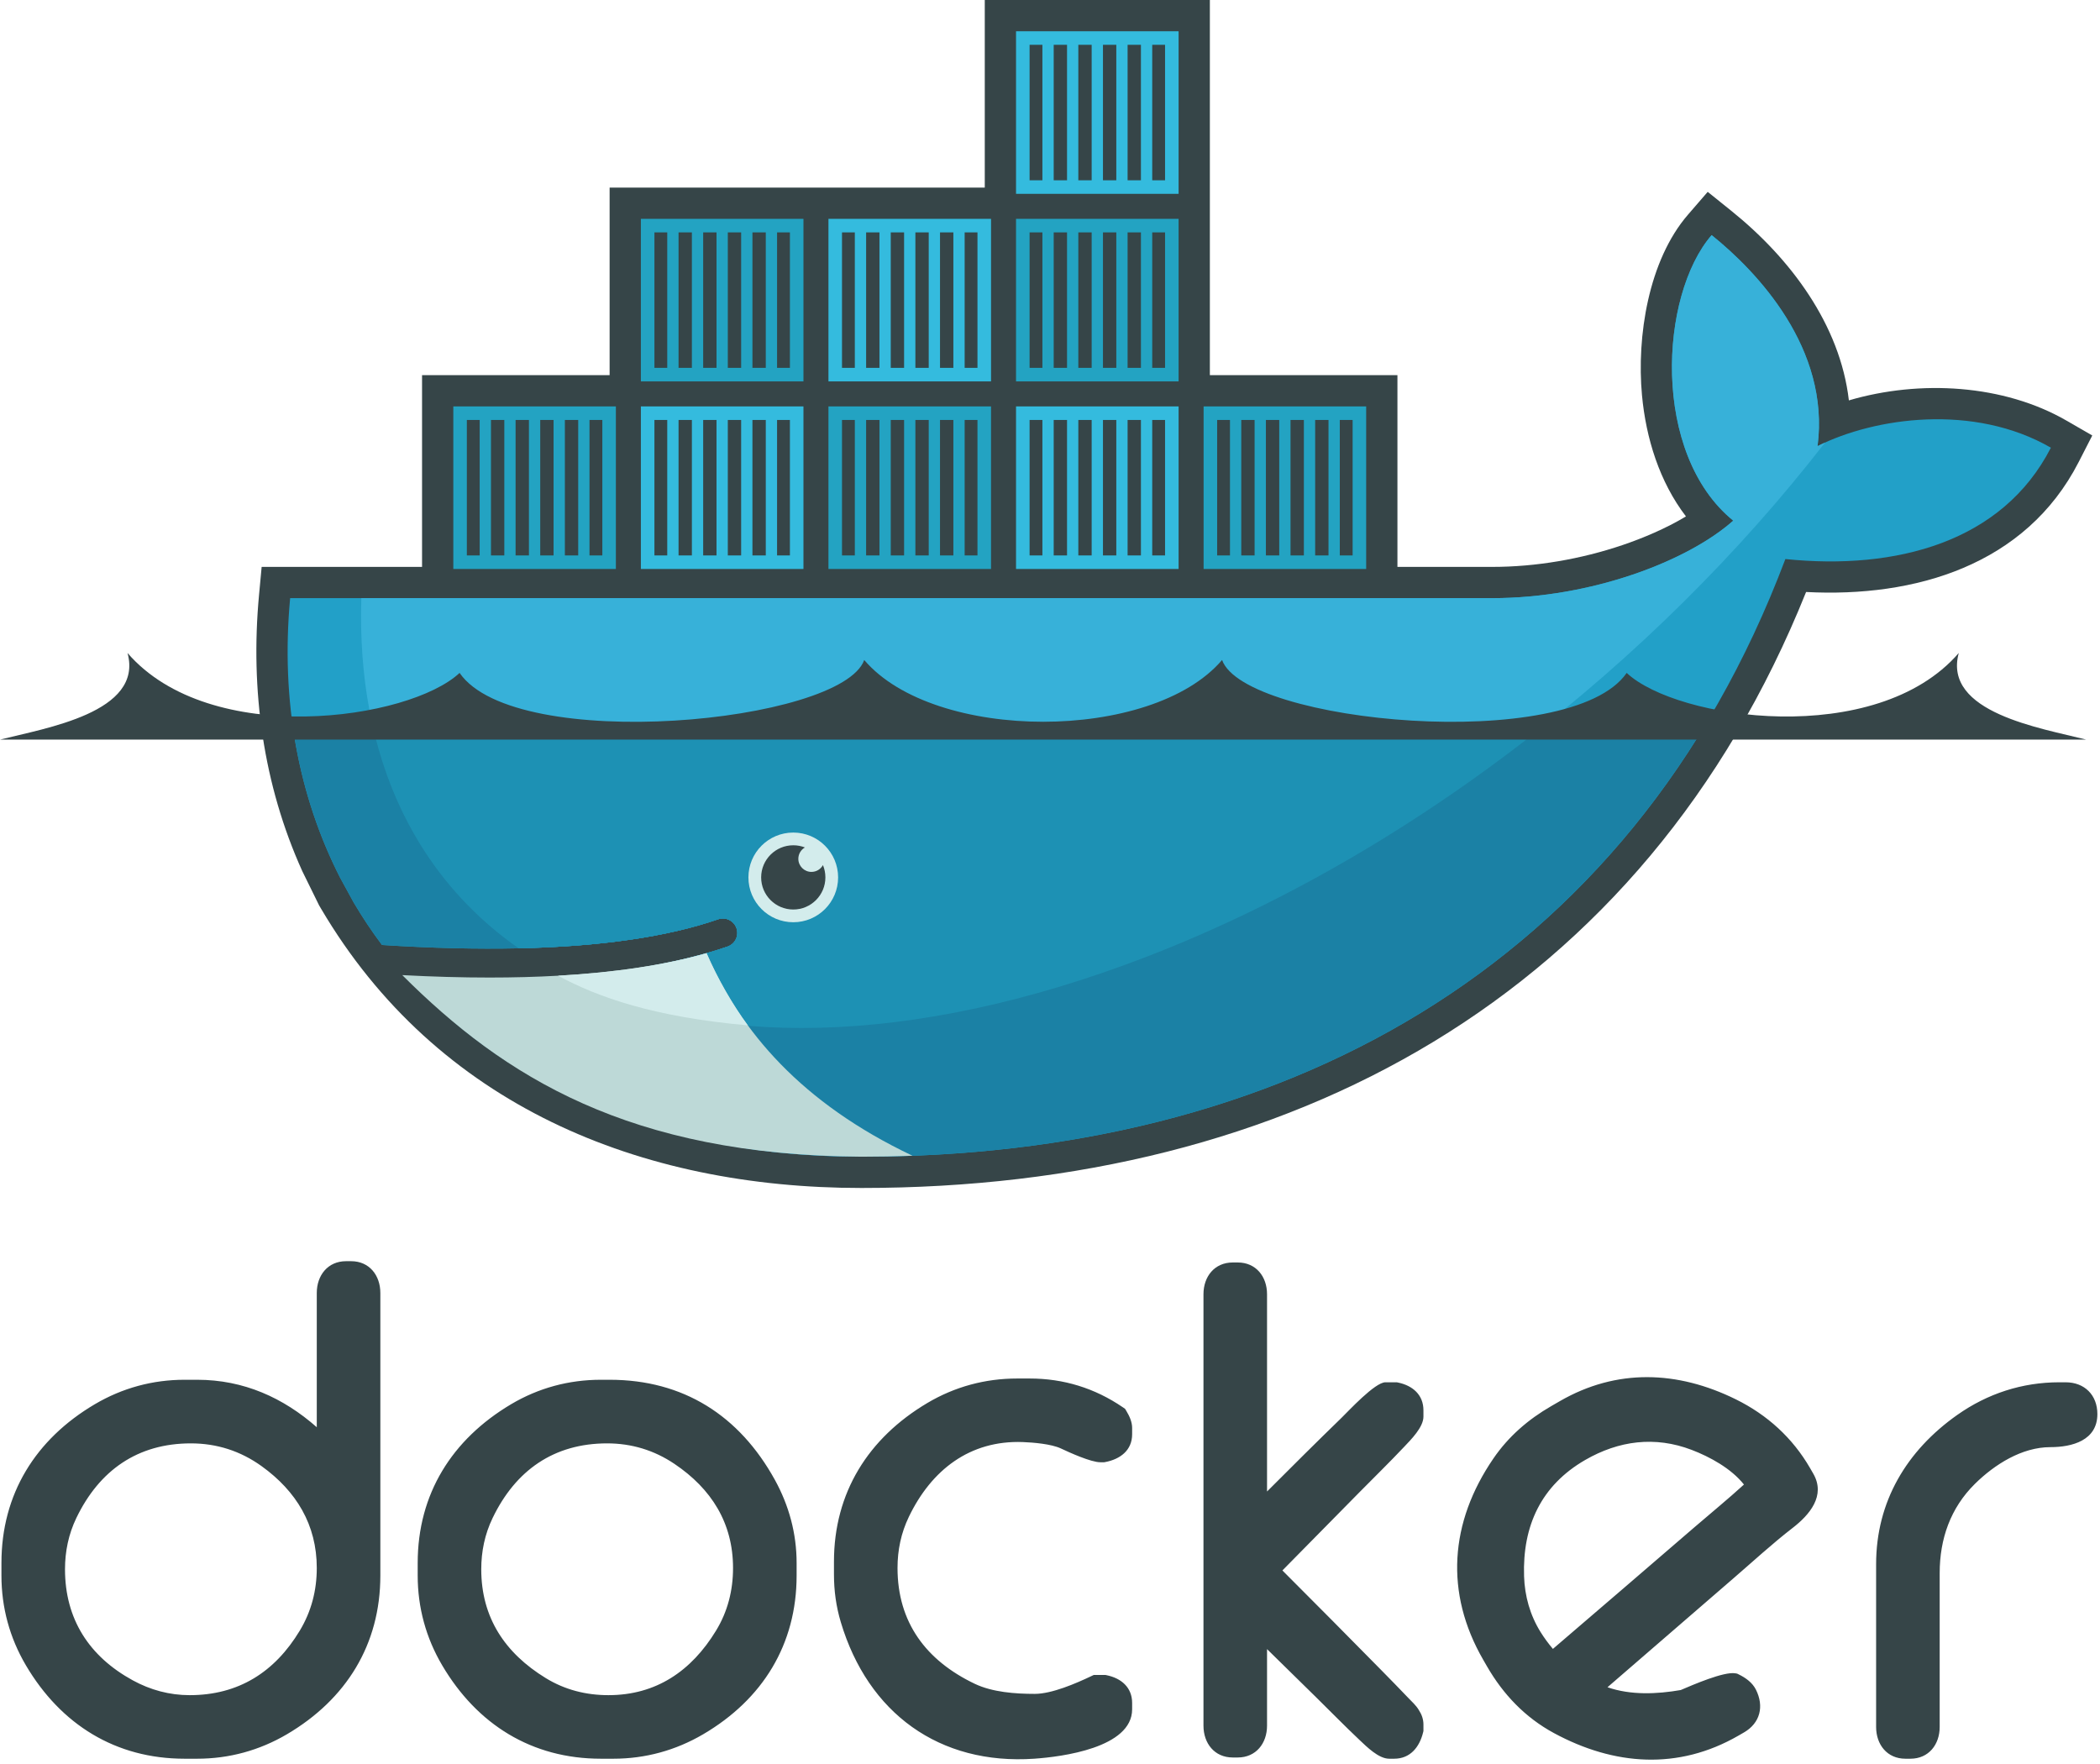
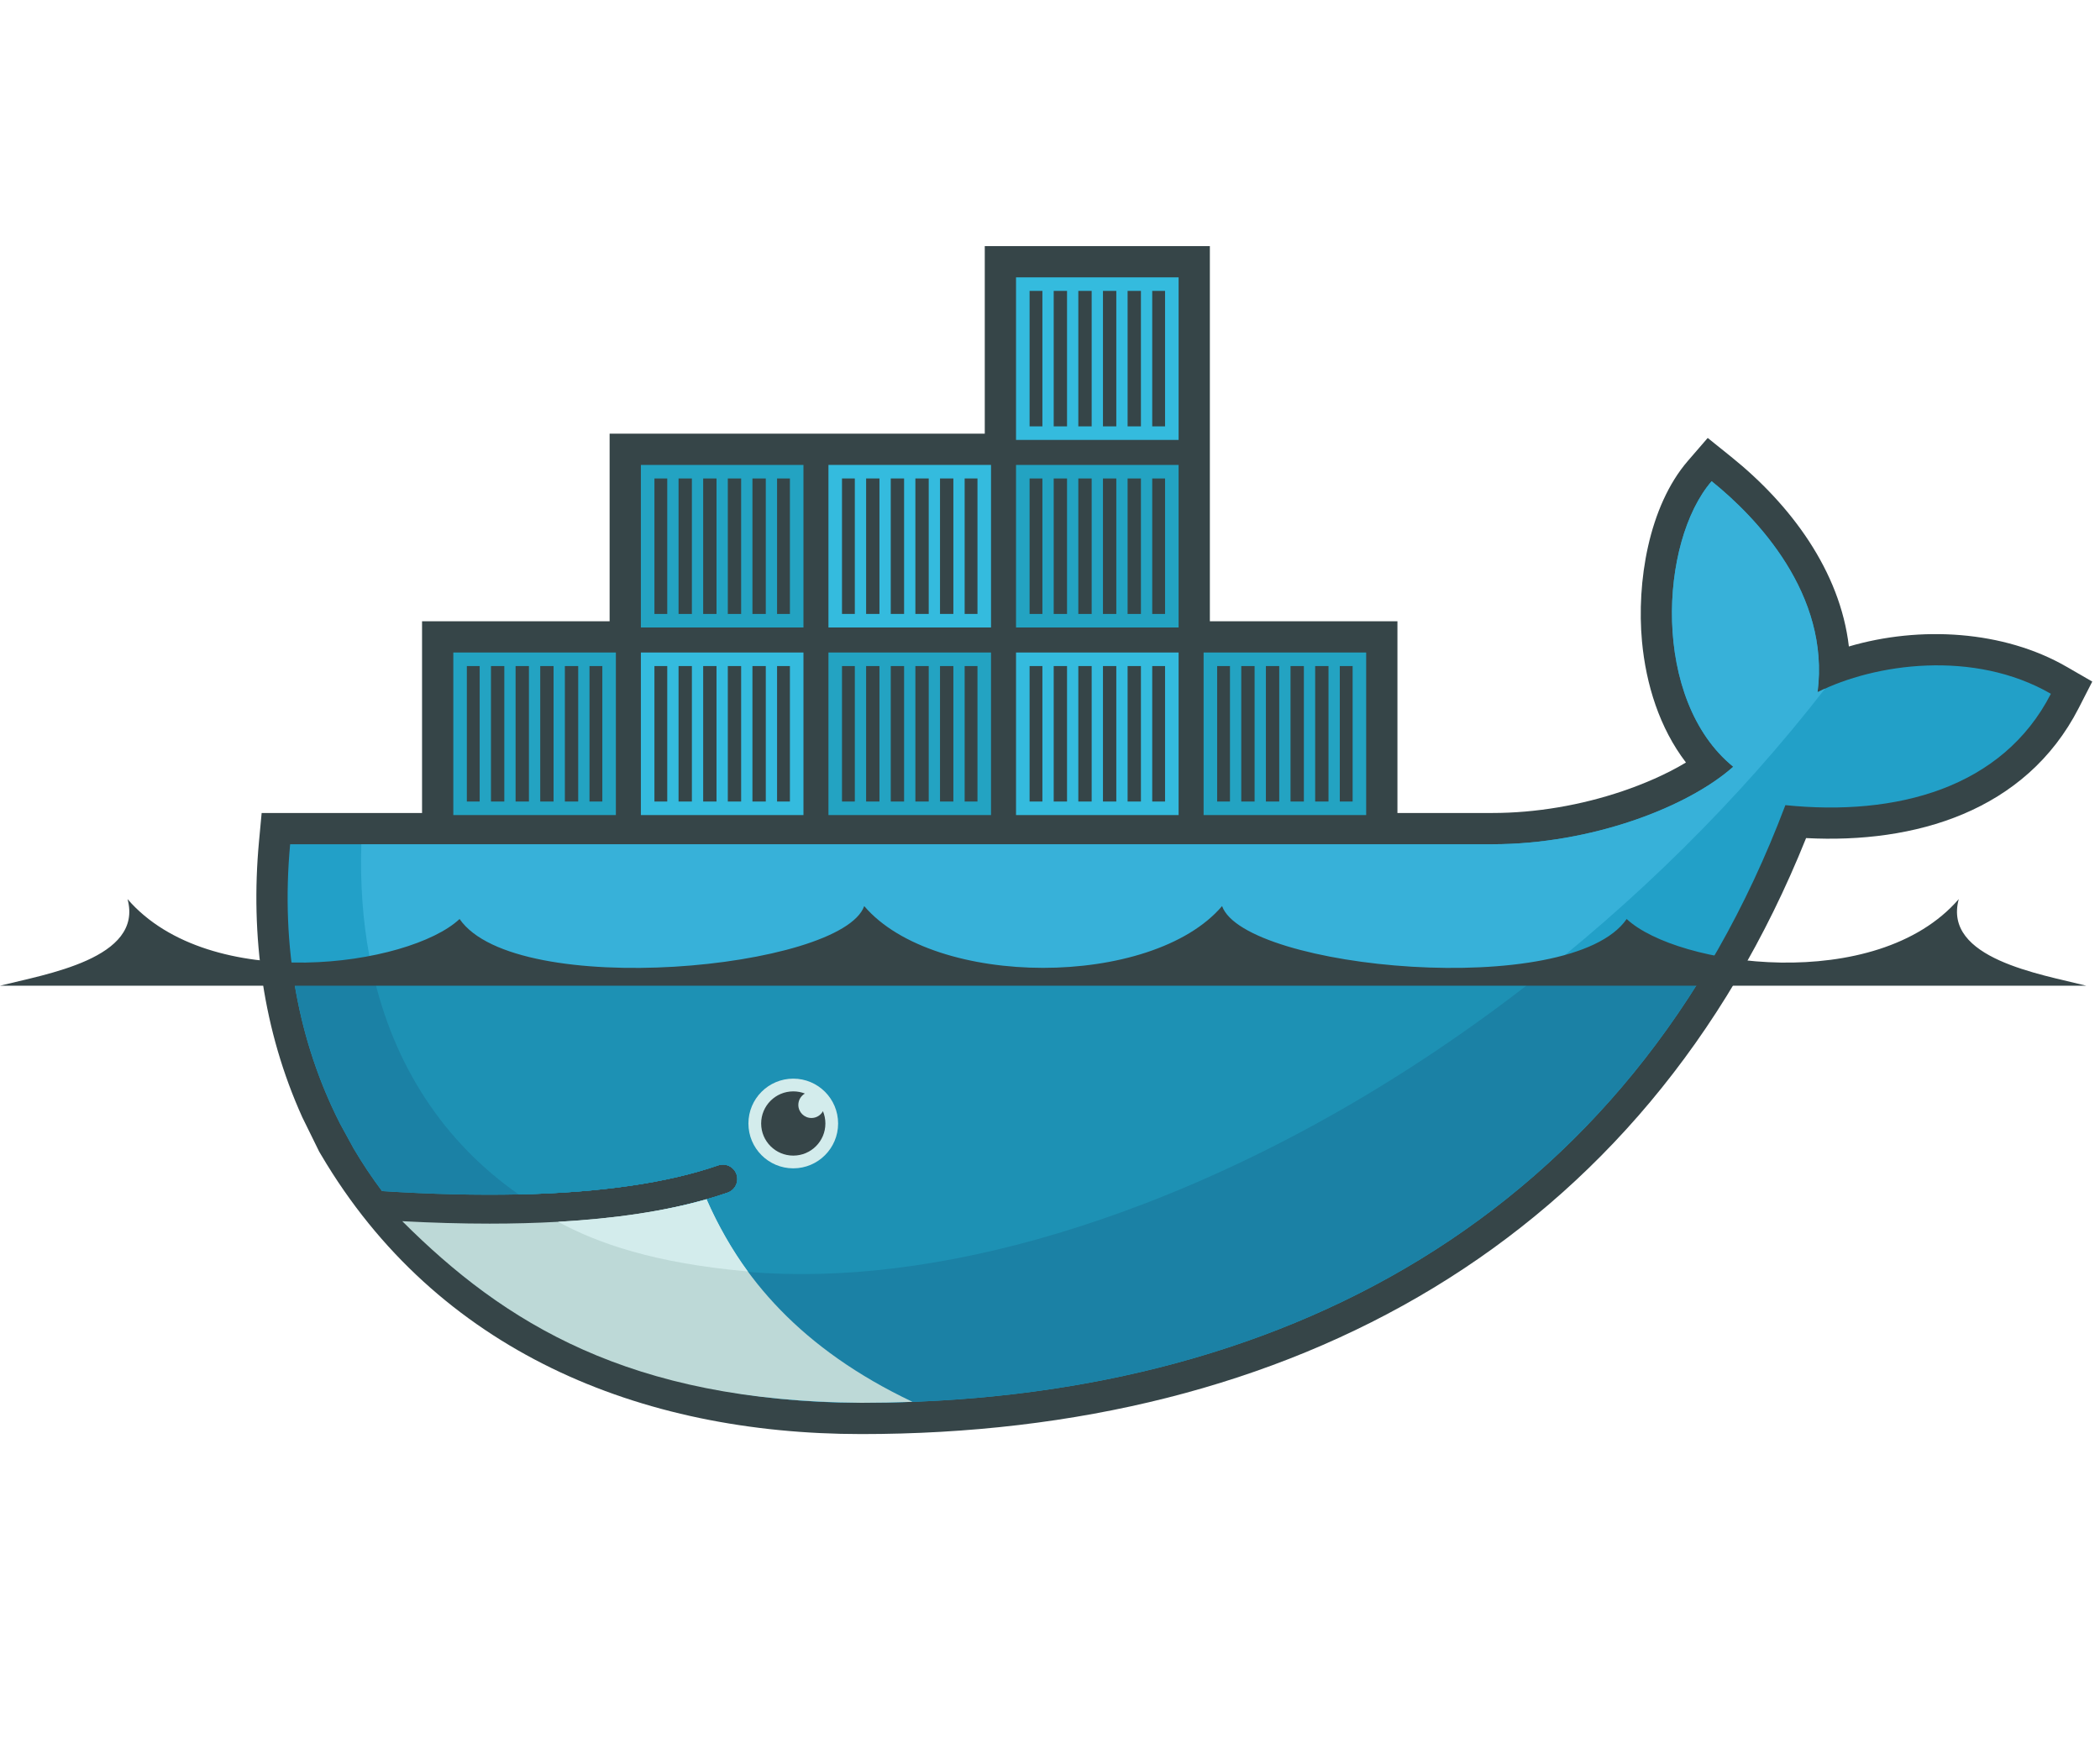
- <svg xmlns="http://www.w3.org/2000/svg" width="256px" height="215px" viewBox="0 0 256 215" version="1.1">
-   <g stroke="none" stroke-width="1" fill="none" fill-rule="evenodd">
-     <path d="M38.617,173.984 L38.617,157.622 C38.617,155.473 39.961,153.745 42.186,153.745 L42.803,153.745 C45.028,153.745 46.366,155.474 46.366,157.622 L46.366,192.069 C46.366,200.469 42.215,207.153 34.984,211.411 C31.631,213.384 27.926,214.396 24.039,214.396 L22.502,214.396 C14.1,214.396 7.425,210.243 3.16,203.015 C1.181,199.66 0.176,195.961 0.176,192.069 L0.176,190.534 C0.176,182.131 4.328,175.451 11.554,171.185 C14.91,169.204 18.61,168.2 22.502,168.2 L24.039,168.2 C29.725,168.2 34.549,170.404 38.617,173.984 L38.617,173.984 Z M7.924,191.3 C7.924,197.368 10.865,201.93 16.182,204.839 C18.332,206.016 20.666,206.648 23.119,206.648 C29.075,206.648 33.493,203.838 36.54,198.791 C37.957,196.443 38.617,193.874 38.617,191.143 C38.617,185.883 36.127,181.778 31.888,178.729 C29.318,176.881 26.425,175.954 23.27,175.954 C16.778,175.954 12.106,179.233 9.302,185.06 C8.356,187.029 7.924,189.121 7.924,191.3 L7.924,191.3 Z M73.248,168.2 L74.322,168.2 C83.3,168.2 90.128,172.555 94.455,180.392 C96.185,183.527 97.111,186.949 97.111,190.534 L97.111,192.069 C97.111,200.469 92.969,207.162 85.726,211.412 C82.373,213.379 78.669,214.396 74.783,214.396 L73.248,214.396 C64.846,214.396 58.169,210.243 53.906,203.015 C51.927,199.66 50.919,195.961 50.919,192.069 L50.919,190.534 C50.919,182.13 55.088,175.472 62.296,171.187 C65.647,169.196 69.354,168.2 73.248,168.2 L73.248,168.2 Z M58.667,191.3 C58.667,197.19 61.558,201.523 66.533,204.569 C68.869,206 71.442,206.648 74.171,206.648 C79.991,206.648 84.293,203.697 87.287,198.785 C88.715,196.443 89.361,193.87 89.361,191.143 C89.361,185.666 86.723,181.482 82.213,178.45 C79.742,176.787 76.991,175.954 74.015,175.954 C67.523,175.954 62.851,179.233 60.048,185.06 C59.1,187.029 58.667,189.121 58.667,191.3 L58.667,191.3 Z M129.324,176.573 C128.155,176.025 125.964,175.843 124.7,175.795 C118.226,175.551 113.542,179.197 110.794,184.908 C109.845,186.878 109.412,188.963 109.412,191.143 C109.412,197.78 112.897,202.427 118.821,205.26 C120.985,206.294 123.779,206.491 126.144,206.491 C128.225,206.491 131.164,205.216 133.01,204.339 L133.33,204.187 L134.763,204.187 L134.921,204.219 C136.683,204.586 138.013,205.703 138.013,207.599 L138.013,208.366 C138.013,213.084 129.391,214.164 126.101,214.394 C114.491,215.197 105.808,208.821 102.498,197.747 C101.923,195.824 101.664,193.914 101.664,191.91 L101.664,190.377 C101.664,181.974 105.834,175.318 113.041,171.036 C116.392,169.046 120.098,168.047 123.992,168.047 L125.527,168.047 C129.657,168.047 133.461,169.22 136.871,171.549 L137.152,171.743 L137.328,172.035 C137.696,172.645 138.013,173.351 138.013,174.077 L138.013,174.844 C138.013,176.822 136.534,177.886 134.747,178.23 L134.599,178.256 L134.141,178.256 C132.985,178.256 130.356,177.059 129.324,176.573 L129.324,176.573 Z M154.458,181.82 C157.467,178.806 160.488,175.798 163.543,172.834 C164.394,172.007 167.617,168.507 168.886,168.507 L170.274,168.507 L170.432,168.54 C172.2,168.907 173.524,170.026 173.524,171.926 L173.524,172.692 C173.524,173.988 172.006,175.494 171.169,176.381 C169.389,178.268 167.515,180.093 165.693,181.942 L156.331,191.445 C160.362,195.484 164.389,199.528 168.387,203.599 C169.493,204.725 170.599,205.852 171.688,206.995 C172.073,207.4 172.641,207.904 172.964,208.465 C173.311,208.991 173.524,209.584 173.524,210.217 L173.524,211.018 L173.479,211.202 C173.044,212.97 171.922,214.396 169.963,214.396 L169.346,214.396 C168.064,214.396 166.616,212.945 165.738,212.117 C163.929,210.411 162.181,208.617 160.407,206.874 L154.458,201.034 L154.458,210.368 C154.458,212.518 153.112,214.246 150.889,214.246 L150.278,214.246 C148.053,214.246 146.709,212.518 146.709,210.368 L146.709,157.772 C146.709,155.621 148.054,153.902 150.278,153.902 L150.889,153.902 C153.112,153.902 154.458,155.621 154.458,157.772 L154.458,181.82 L154.458,181.82 Z M251.035,168.507 L251.804,168.507 C254.129,168.507 255.68,170.073 255.68,172.384 C255.68,175.592 252.613,176.413 249.959,176.413 C246.479,176.413 243.157,178.52 240.758,180.883 C237.767,183.832 236.457,187.609 236.457,191.761 L236.457,210.52 C236.457,212.671 235.115,214.396 232.887,214.396 L232.276,214.396 C230.049,214.396 228.707,212.671 228.707,210.52 L228.707,190.684 C228.707,183.067 232.415,176.849 238.596,172.488 C242.288,169.883 246.516,168.507 251.035,168.507 L251.035,168.507 Z M195.961,205.683 C198.78,206.668 201.996,206.527 204.889,206.023 C206.368,205.394 210.153,203.744 211.545,203.985 L211.762,204.022 L211.962,204.12 C212.812,204.532 213.623,205.115 214.057,205.979 C215.071,208.007 214.584,210.045 212.592,211.196 L211.929,211.579 C204.578,215.821 196.761,215.233 189.434,211.271 C185.931,209.377 183.251,206.566 181.274,203.139 L180.812,202.338 C176.093,194.166 176.73,185.57 182.051,177.799 C183.889,175.113 186.29,173.038 189.097,171.415 L190.159,170.802 C197.081,166.806 204.5,167.08 211.61,170.587 C215.432,172.473 218.529,175.284 220.663,178.981 L221.047,179.647 C222.597,182.333 220.589,184.673 218.516,186.273 C216.11,188.129 213.681,190.363 211.375,192.353 C206.233,196.792 201.099,201.241 195.961,205.683 L195.961,205.683 Z M189.306,201.009 C195.056,196.078 200.808,191.144 206.543,186.193 C208.502,184.503 210.652,182.749 212.596,180.972 C211.036,179.006 208.43,177.589 206.215,176.744 C201.747,175.041 197.339,175.613 193.24,177.979 C187.875,181.077 185.59,186.01 185.791,192.149 C185.869,194.567 186.52,196.897 187.803,198.954 C188.255,199.679 188.76,200.36 189.306,201.009 L189.306,201.009 Z" fill="#364548" />
-     <path d="M147.488,45.732 L170.354,45.732 L170.354,69.107 L181.915,69.107 C187.254,69.107 192.746,68.156 197.802,66.443 C200.287,65.6 203.075,64.428 205.526,62.954 C202.298,58.739 200.65,53.418 200.165,48.172 C199.506,41.038 200.946,31.752 205.774,26.168 L208.178,23.388 L211.042,25.691 C218.253,31.484 224.318,39.58 225.387,48.809 C234.07,46.255 244.265,46.859 251.918,51.276 L255.058,53.088 L253.406,56.314 C246.933,68.946 233.401,72.86 220.171,72.167 C200.374,121.476 157.273,144.82 105.014,144.82 C78.015,144.82 53.244,134.727 39.138,110.773 L38.907,110.382 L36.852,106.201 C32.084,95.657 30.5,84.106 31.574,72.564 L31.897,69.107 L51.45,69.107 L51.45,45.732 L74.315,45.732 L74.315,22.866 L120.048,22.866 L120.048,0 L147.488,0 L147.488,45.732" fill="#364548" />
-     <path d="M221.57,54.38 C223.103,42.464 214.186,33.105 208.656,28.661 C202.283,36.029 201.293,55.339 211.291,63.469 C205.712,68.425 193.954,72.917 181.915,72.917 L35.37,72.917 C34.2,85.484 36.406,97.057 41.445,106.962 L43.112,110.011 C44.167,111.803 45.321,113.532 46.567,115.196 L46.567,115.196 C52.592,115.583 58.147,115.717 63.229,115.604 L63.231,115.604 C73.218,115.383 81.367,114.205 87.543,112.065 C88.462,111.745 89.465,112.233 89.783,113.151 C90.1,114.07 89.614,115.073 88.695,115.391 C87.874,115.676 87.018,115.942 86.134,116.195 C86.133,116.195 86.132,116.195 86.131,116.196 C81.268,117.584 76.053,118.518 69.325,118.933 C69.724,118.94 68.909,118.993 68.907,118.994 C68.678,119.008 68.39,119.041 68.16,119.053 C65.512,119.202 62.654,119.233 59.732,119.233 C56.536,119.233 53.389,119.172 49.87,118.994 L49.78,119.053 C61.991,132.777 81.082,141.008 105.014,141.008 C155.662,141.008 198.622,118.556 217.646,68.151 C231.142,69.536 244.113,66.094 250.013,54.576 C240.615,49.153 228.529,50.882 221.57,54.38" fill="#22A0C8" />
-     <path d="M221.57,54.38 C223.103,42.464 214.186,33.105 208.656,28.661 C202.283,36.029 201.293,55.339 211.291,63.469 C205.712,68.425 193.954,72.917 181.915,72.917 L44.048,72.917 C43.45,92.163 50.592,106.772 63.229,115.604 L63.231,115.604 C73.218,115.383 81.367,114.205 87.543,112.065 C88.462,111.745 89.465,112.233 89.783,113.151 C90.1,114.07 89.614,115.073 88.695,115.391 C87.874,115.676 87.018,115.942 86.134,116.195 C86.133,116.195 86.132,116.195 86.131,116.196 C81.268,117.584 75.605,118.638 68.877,119.053 C68.875,119.053 68.714,118.898 68.712,118.898 C85.949,127.74 110.942,127.708 139.597,116.701 C171.728,104.357 201.626,80.841 222.488,53.944 C222.173,54.086 221.866,54.231 221.57,54.38" fill="#37B1D9" />
-     <path d="M35.645,88.186 C36.556,94.918 38.524,101.221 41.445,106.962 L43.112,110.011 C44.167,111.803 45.321,113.532 46.567,115.196 C52.593,115.583 58.148,115.717 63.231,115.604 C73.218,115.383 81.367,114.205 87.543,112.065 C88.462,111.745 89.465,112.233 89.783,113.151 C90.1,114.07 89.614,115.073 88.695,115.391 C87.874,115.676 87.018,115.942 86.134,116.195 C86.133,116.195 86.132,116.195 86.131,116.196 C81.268,117.584 75.635,118.578 68.907,118.994 C68.676,119.008 68.273,119.011 68.04,119.023 C65.394,119.172 62.565,119.263 59.642,119.263 C56.447,119.263 53.179,119.202 49.661,119.023 C61.871,132.747 81.082,141.008 105.014,141.008 C148.373,141.008 186.098,124.55 207.993,88.186 L35.645,88.186" fill="#1B81A5" />
-     <path d="M45.367,88.186 C47.959,100.005 54.188,109.285 63.231,115.604 C73.218,115.383 81.367,114.205 87.543,112.065 C88.462,111.745 89.465,112.233 89.783,113.151 C90.1,114.07 89.614,115.073 88.695,115.391 C87.874,115.676 87.018,115.942 86.134,116.195 C86.133,116.195 86.132,116.195 86.131,116.196 C81.268,117.584 75.516,118.578 68.787,118.994 C86.023,127.834 110.944,127.707 139.597,116.701 C156.931,110.041 173.614,100.127 188.581,88.186 L45.367,88.186" fill="#1D91B4" />
-     <path d="M55.261,49.543 L75.078,49.543 L75.078,69.361 L55.261,69.361 L55.261,49.543 Z M56.911,51.195 L58.475,51.195 L58.475,67.71 L56.911,67.71 L56.911,51.195 Z M59.852,51.195 L61.478,51.195 L61.478,67.71 L59.852,67.71 L59.852,51.195 Z M62.853,51.195 L64.48,51.195 L64.48,67.71 L62.853,67.71 L62.853,51.195 Z M65.857,51.195 L67.483,51.195 L67.483,67.71 L65.857,67.71 L65.857,51.195 Z M68.86,51.195 L70.486,51.195 L70.486,67.71 L68.86,67.71 L68.86,51.195 Z M71.862,51.195 L73.427,51.195 L73.427,67.71 L71.862,67.71 L71.862,51.195 Z" fill="#23A3C2" />
-     <path d="M78.126,26.677 L97.945,26.677 L97.945,46.494 L78.126,46.494 L78.126,26.677 Z M79.778,28.329 L81.341,28.329 L81.341,44.843 L79.778,44.843 L79.778,28.329 Z M82.719,28.329 L84.344,28.329 L84.344,44.843 L82.719,44.843 L82.719,28.329 Z M85.72,28.329 L87.346,28.329 L87.346,44.843 L85.72,44.843 L85.72,28.329 Z M88.723,28.329 L90.349,28.329 L90.349,44.843 L88.723,44.843 L88.723,28.329 Z M91.726,28.329 L93.353,28.329 L93.353,44.843 L91.726,44.843 L91.726,28.329 Z M94.728,28.329 L96.294,28.329 L96.294,44.843 L94.728,44.843 L94.728,28.329 Z" fill="#23A3C2" />
-     <path d="M78.126,49.543 L97.945,49.543 L97.945,69.361 L78.126,69.361 L78.126,49.543 Z M79.778,51.195 L81.341,51.195 L81.341,67.71 L79.778,67.71 L79.778,51.195 Z M82.719,51.195 L84.344,51.195 L84.344,67.71 L82.719,67.71 L82.719,51.195 Z M85.72,51.195 L87.346,51.195 L87.346,67.71 L85.72,67.71 L85.72,51.195 Z M88.723,51.195 L90.349,51.195 L90.349,67.71 L88.723,67.71 L88.723,51.195 Z M91.726,51.195 L93.353,51.195 L93.353,67.71 L91.726,67.71 L91.726,51.195 Z M94.728,51.195 L96.294,51.195 L96.294,67.71 L94.728,67.71 L94.728,51.195 Z" fill="#34BBDE" />
-     <path d="M100.993,49.543 L120.811,49.543 L120.811,69.361 L100.993,69.361 L100.993,49.543 Z M102.644,51.195 L104.207,51.195 L104.207,67.71 L102.644,67.71 L102.644,51.195 Z M105.584,51.195 L107.21,51.195 L107.21,67.71 L105.584,67.71 L105.584,51.195 Z M108.587,51.195 L110.213,51.195 L110.213,67.71 L108.587,67.71 L108.587,51.195 Z M111.59,51.195 L113.216,51.195 L113.216,67.71 L111.59,67.71 L111.59,51.195 Z M114.592,51.195 L116.22,51.195 L116.22,67.71 L114.592,67.71 L114.592,51.195 Z M117.595,51.195 L119.159,51.195 L119.159,67.71 L117.595,67.71 L117.595,51.195 Z" fill="#23A3C2" />
-     <path d="M100.993,26.677 L120.811,26.677 L120.811,46.494 L100.993,46.494 L100.993,26.677 Z M102.644,28.329 L104.207,28.329 L104.207,44.843 L102.644,44.843 L102.644,28.329 Z M105.584,28.329 L107.21,28.329 L107.21,44.843 L105.584,44.843 L105.584,28.329 Z M108.587,28.329 L110.213,28.329 L110.213,44.843 L108.587,44.843 L108.587,28.329 Z M111.59,28.329 L113.216,28.329 L113.216,44.843 L111.59,44.843 L111.59,28.329 Z M114.592,28.329 L116.22,28.329 L116.22,44.843 L114.592,44.843 L114.592,28.329 Z M117.595,28.329 L119.159,28.329 L119.159,44.843 L117.595,44.843 L117.595,28.329 Z" fill="#34BBDE" />
-     <path d="M123.859,49.543 L143.677,49.543 L143.677,69.361 L123.859,69.361 L123.859,49.543 Z M125.511,51.195 L127.074,51.195 L127.074,67.71 L125.511,67.71 L125.511,51.195 Z M128.451,51.195 L130.077,51.195 L130.077,67.71 L128.451,67.71 L128.451,51.195 Z M131.453,51.195 L133.079,51.195 L133.079,67.71 L131.453,67.71 L131.453,51.195 Z M134.456,51.195 L136.083,51.195 L136.083,67.71 L134.456,67.71 L134.456,51.195 Z M137.459,51.195 L139.086,51.195 L139.086,67.71 L137.459,67.71 L137.459,51.195 Z M140.462,51.195 L142.026,51.195 L142.026,67.71 L140.462,67.71 L140.462,51.195 Z" fill="#34BBDE" />
-     <path d="M123.859,26.677 L143.677,26.677 L143.677,46.494 L123.859,46.494 L123.859,26.677 Z M125.511,28.329 L127.074,28.329 L127.074,44.843 L125.511,44.843 L125.511,28.329 Z M128.451,28.329 L130.077,28.329 L130.077,44.843 L128.451,44.843 L128.451,28.329 Z M131.453,28.329 L133.079,28.329 L133.079,44.843 L131.453,44.843 L131.453,28.329 Z M134.456,28.329 L136.083,28.329 L136.083,44.843 L134.456,44.843 L134.456,28.329 Z M137.459,28.329 L139.086,28.329 L139.086,44.843 L137.459,44.843 L137.459,28.329 Z M140.462,28.329 L142.026,28.329 L142.026,44.843 L140.462,44.843 L140.462,28.329 Z" fill="#23A3C2" />
-     <path d="M123.859,3.811 L143.677,3.811 L143.677,23.629 L123.859,23.629 L123.859,3.811 Z M125.511,5.461 L127.074,5.461 L127.074,21.977 L125.511,21.977 L125.511,5.461 Z M128.451,5.461 L130.077,5.461 L130.077,21.977 L128.451,21.977 L128.451,5.461 Z M131.453,5.461 L133.079,5.461 L133.079,21.977 L131.453,21.977 L131.453,5.461 Z M134.456,5.461 L136.083,5.461 L136.083,21.977 L134.456,21.977 L134.456,5.461 Z M137.459,5.461 L139.086,5.461 L139.086,21.977 L137.459,21.977 L137.459,5.461 Z M140.462,5.461 L142.026,5.461 L142.026,21.977 L140.462,21.977 L140.462,5.461 Z" fill="#34BBDE" />
-     <path d="M146.725,49.543 L166.543,49.543 L166.543,69.361 L146.725,69.361 L146.725,49.543 Z M148.376,51.195 L149.94,51.195 L149.94,67.71 L148.376,67.71 L148.376,51.195 Z M151.316,51.195 L152.942,51.195 L152.942,67.71 L151.316,67.71 L151.316,51.195 Z M154.319,51.195 L155.946,51.195 L155.946,67.71 L154.319,67.71 L154.319,51.195 Z M157.321,51.195 L158.948,51.195 L158.948,67.71 L157.321,67.71 L157.321,51.195 Z M160.325,51.195 L161.951,51.195 L161.951,67.71 L160.325,67.71 L160.325,51.195 Z M163.327,51.195 L164.891,51.195 L164.891,67.71 L163.327,67.71 L163.327,51.195 Z" fill="#23A3C2" />
-     <path d="M96.704,101.492 C99.723,101.492 102.17,103.94 102.17,106.959 C102.17,109.978 99.723,112.426 96.704,112.426 C93.684,112.426 91.236,109.978 91.236,106.959 C91.236,103.94 93.684,101.492 96.704,101.492" fill="#D3ECEC" />
-     <path d="M96.704,103.043 C97.204,103.043 97.681,103.137 98.121,103.308 C97.644,103.584 97.321,104.1 97.321,104.692 C97.321,105.574 98.037,106.289 98.919,106.289 C99.524,106.289 100.049,105.953 100.321,105.457 C100.513,105.919 100.619,106.427 100.619,106.959 C100.619,109.121 98.866,110.874 96.704,110.874 C94.542,110.874 92.788,109.121 92.788,106.959 C92.788,104.796 94.542,103.043 96.704,103.043" fill="#364548" />
-     <path d="M0,90.162 L254.327,90.162 C248.79,88.758 236.806,86.86 238.783,79.603 C228.714,91.254 204.43,87.777 198.301,82.031 C191.477,91.93 151.747,88.167 148.976,80.456 C140.42,90.497 113.909,90.497 105.353,80.456 C102.58,88.167 62.851,91.93 56.026,82.031 C49.898,87.777 25.616,91.254 15.546,79.603 C17.522,86.86 5.539,88.758 0,90.162" fill="#364548" />
-     <path d="M111.237,140.89 C97.698,134.465 90.266,125.731 86.131,116.196 C81.102,117.631 75.056,118.549 68.031,118.943 C65.385,119.091 62.602,119.167 59.68,119.167 C56.313,119.167 52.764,119.068 49.038,118.87 C61.455,131.279 76.73,140.834 105.014,141.008 C107.102,141.008 109.175,140.968 111.237,140.89" fill="#BDD9D7" />
-     <path d="M91.16,124.994 C89.287,122.451 87.47,119.255 86.134,116.195 C81.104,117.631 75.057,118.549 68.031,118.943 C72.857,121.563 79.758,123.99 91.16,124.994" fill="#D3ECEC" />
+ <svg xmlns="http://www.w3.org/2000/svg" width="100%" height="100%" viewBox="0 0 256 215" version="1.1" xml:space="preserve" style="fill-rule:evenodd;clip-rule:evenodd;stroke-linejoin:round;stroke-miterlimit:1.414;">
+   <g>
+     <path d="M147.488,75.732l22.866,0l0,23.375l11.561,0c5.339,0 10.831,-0.951 15.887,-2.664c2.485,-0.843 5.273,-2.015 7.724,-3.489c-3.228,-4.215 -4.876,-9.536 -5.361,-14.782c-0.659,-7.134 0.781,-16.42 5.609,-22.004l2.404,-2.78l2.864,2.303c7.211,5.793 13.276,13.889 14.345,23.118c8.683,-2.554 18.878,-1.95 26.531,2.467l3.14,1.812l-1.652,3.226c-6.473,12.632 -20.005,16.546 -33.235,15.853c-19.797,49.309 -62.898,72.653 -115.157,72.653c-26.999,0 -51.77,-10.093 -65.876,-34.047l-0.231,-0.391l-2.055,-4.181c-4.768,-10.544 -6.352,-22.095 -5.278,-33.637l0.323,-3.457l19.553,0l0,-23.375l22.865,0l0,-22.866l45.733,0l0,-22.866l27.44,0l0,45.732" style="fill:#364548;" />
+     <path d="M221.57,84.38c1.533,-11.916 -7.384,-21.275 -12.914,-25.719c-6.373,7.368 -7.363,26.678 2.635,34.808c-5.579,4.956 -17.337,9.448 -29.376,9.448l-146.545,0c-1.17,12.567 1.036,24.14 6.075,34.045l1.667,3.049c1.055,1.792 2.209,3.521 3.455,5.185l0,0c6.025,0.387 11.58,0.521 16.662,0.408l0.002,0c9.987,-0.221 18.136,-1.399 24.312,-3.539c0.919,-0.32 1.922,0.168 2.24,1.086c0.317,0.919 -0.169,1.922 -1.088,2.24c-0.821,0.285 -1.677,0.551 -2.561,0.804c-0.001,0 -0.002,0 -0.003,0.001c-4.863,1.388 -10.078,2.322 -16.806,2.737c0.399,0.007 -0.416,0.06 -0.418,0.061c-0.229,0.014 -0.517,0.047 -0.747,0.059c-2.648,0.149 -5.506,0.18 -8.428,0.18c-3.196,0 -6.343,-0.061 -9.862,-0.239l-0.09,0.059c12.211,13.724 31.302,21.955 55.234,21.955c50.648,0 93.608,-22.452 112.632,-72.857c13.496,1.385 26.467,-2.057 32.367,-13.575c-9.398,-5.423 -21.484,-3.694 -28.443,-0.196" style="fill:#22a0c8;" />
+     <path d="M221.57,84.38c1.533,-11.916 -7.384,-21.275 -12.914,-25.719c-6.373,7.368 -7.363,26.678 2.635,34.808c-5.579,4.956 -17.337,9.448 -29.376,9.448l-137.867,0c-0.598,19.246 6.544,33.855 19.181,42.687l0.002,0c9.987,-0.221 18.136,-1.399 24.312,-3.539c0.919,-0.32 1.922,0.168 2.24,1.086c0.317,0.919 -0.169,1.922 -1.088,2.24c-0.821,0.285 -1.677,0.551 -2.561,0.804c-0.001,0 -0.002,0 -0.003,0.001c-4.863,1.388 -10.526,2.442 -17.254,2.857c-0.002,0 -0.163,-0.155 -0.165,-0.155c17.237,8.842 42.23,8.81 70.885,-2.197c32.131,-12.344 62.029,-35.86 82.891,-62.757c-0.315,0.142 -0.622,0.287 -0.918,0.436" style="fill:#37b1d9;" />
+     <path d="M35.645,118.186c0.911,6.732 2.879,13.035 5.8,18.776l1.667,3.049c1.055,1.792 2.209,3.521 3.455,5.185c6.026,0.387 11.581,0.521 16.664,0.408c9.987,-0.221 18.136,-1.399 24.312,-3.539c0.919,-0.32 1.922,0.168 2.24,1.086c0.317,0.919 -0.169,1.922 -1.088,2.24c-0.821,0.285 -1.677,0.551 -2.561,0.804c-0.001,0 -0.002,0 -0.003,0.001c-4.863,1.388 -10.496,2.382 -17.224,2.798c-0.231,0.014 -0.634,0.017 -0.867,0.029c-2.646,0.149 -5.475,0.24 -8.398,0.24c-3.195,0 -6.463,-0.061 -9.981,-0.24c12.21,13.724 31.421,21.985 55.353,21.985c43.359,0 81.084,-16.458 102.979,-52.822l-172.348,0" style="fill:#1b81a5;" />
+     <path d="M45.367,118.186c2.592,11.819 8.821,21.099 17.864,27.418c9.987,-0.221 18.136,-1.399 24.312,-3.539c0.919,-0.32 1.922,0.168 2.24,1.086c0.317,0.919 -0.169,1.922 -1.088,2.24c-0.821,0.285 -1.677,0.551 -2.561,0.804c-0.001,0 -0.002,0 -0.003,0.001c-4.863,1.388 -10.615,2.382 -17.344,2.798c17.236,8.84 42.157,8.713 70.81,-2.293c17.334,-6.66 34.017,-16.574 48.984,-28.515l-143.214,0" style="fill:#1d91b4;" />
+     <path d="M55.261,79.543l19.817,0l0,19.818l-19.817,0l0,-19.818Zm1.65,1.652l1.564,0l0,16.515l-1.564,0l0,-16.515Zm2.941,0l1.626,0l0,16.515l-1.626,0l0,-16.515Zm3.001,0l1.627,0l0,16.515l-1.627,0l0,-16.515Zm3.004,0l1.626,0l0,16.515l-1.626,0l0,-16.515Zm3.003,0l1.626,0l0,16.515l-1.626,0l0,-16.515Zm3.002,0l1.565,0l0,16.515l-1.565,0l0,-16.515Z" style="fill:#23a3c2;" />
+     <path d="M78.126,56.677l19.819,0l0,19.817l-19.819,0l0,-19.817Zm1.652,1.652l1.563,0l0,16.514l-1.563,0l0,-16.514Zm2.941,0l1.625,0l0,16.514l-1.625,0l0,-16.514Zm3.001,0l1.626,0l0,16.514l-1.626,0l0,-16.514Zm3.003,0l1.626,0l0,16.514l-1.626,0l0,-16.514Zm3.003,0l1.627,0l0,16.514l-1.627,0l0,-16.514Zm3.002,0l1.566,0l0,16.514l-1.566,0l0,-16.514Z" style="fill:#23a3c2;" />
+     <path d="M78.126,79.543l19.819,0l0,19.818l-19.819,0l0,-19.818Zm1.652,1.652l1.563,0l0,16.515l-1.563,0l0,-16.515Zm2.941,0l1.625,0l0,16.515l-1.625,0l0,-16.515Zm3.001,0l1.626,0l0,16.515l-1.626,0l0,-16.515Zm3.003,0l1.626,0l0,16.515l-1.626,0l0,-16.515Zm3.003,0l1.627,0l0,16.515l-1.627,0l0,-16.515Zm3.002,0l1.566,0l0,16.515l-1.566,0l0,-16.515Z" style="fill:#34bbde;" />
+     <path d="M100.993,79.543l19.818,0l0,19.818l-19.818,0l0,-19.818Zm1.651,1.652l1.563,0l0,16.515l-1.563,0l0,-16.515Zm2.94,0l1.626,0l0,16.515l-1.626,0l0,-16.515Zm3.003,0l1.626,0l0,16.515l-1.626,0l0,-16.515Zm3.003,0l1.626,0l0,16.515l-1.626,0l0,-16.515Zm3.002,0l1.628,0l0,16.515l-1.628,0l0,-16.515Zm3.003,0l1.564,0l0,16.515l-1.564,0l0,-16.515Z" style="fill:#23a3c2;" />
+     <path d="M100.993,56.677l19.818,0l0,19.817l-19.818,0l0,-19.817Zm1.651,1.652l1.563,0l0,16.514l-1.563,0l0,-16.514Zm2.94,0l1.626,0l0,16.514l-1.626,0l0,-16.514Zm3.003,0l1.626,0l0,16.514l-1.626,0l0,-16.514Zm3.003,0l1.626,0l0,16.514l-1.626,0l0,-16.514Zm3.002,0l1.628,0l0,16.514l-1.628,0l0,-16.514Zm3.003,0l1.564,0l0,16.514l-1.564,0l0,-16.514Z" style="fill:#34bbde;" />
+     <path d="M123.859,79.543l19.818,0l0,19.818l-19.818,0l0,-19.818Zm1.652,1.652l1.563,0l0,16.515l-1.563,0l0,-16.515Zm2.94,0l1.626,0l0,16.515l-1.626,0l0,-16.515Zm3.002,0l1.626,0l0,16.515l-1.626,0l0,-16.515Zm3.003,0l1.627,0l0,16.515l-1.627,0l0,-16.515Zm3.003,0l1.627,0l0,16.515l-1.627,0l0,-16.515Zm3.003,0l1.564,0l0,16.515l-1.564,0l0,-16.515Z" style="fill:#34bbde;" />
+     <path d="M123.859,56.677l19.818,0l0,19.817l-19.818,0l0,-19.817Zm1.652,1.652l1.563,0l0,16.514l-1.563,0l0,-16.514Zm2.94,0l1.626,0l0,16.514l-1.626,0l0,-16.514Zm3.002,0l1.626,0l0,16.514l-1.626,0l0,-16.514Zm3.003,0l1.627,0l0,16.514l-1.627,0l0,-16.514Zm3.003,0l1.627,0l0,16.514l-1.627,0l0,-16.514Zm3.003,0l1.564,0l0,16.514l-1.564,0l0,-16.514Z" style="fill:#23a3c2;" />
+     <path d="M123.859,33.811l19.818,0l0,19.818l-19.818,0l0,-19.818Zm1.652,1.65l1.563,0l0,16.516l-1.563,0l0,-16.516Zm2.94,0l1.626,0l0,16.516l-1.626,0l0,-16.516Zm3.002,0l1.626,0l0,16.516l-1.626,0l0,-16.516Zm3.003,0l1.627,0l0,16.516l-1.627,0l0,-16.516Zm3.003,0l1.627,0l0,16.516l-1.627,0l0,-16.516Zm3.003,0l1.564,0l0,16.516l-1.564,0l0,-16.516Z" style="fill:#34bbde;" />
+     <path d="M146.725,79.543l19.818,0l0,19.818l-19.818,0l0,-19.818Zm1.651,1.652l1.564,0l0,16.515l-1.564,0l0,-16.515Zm2.94,0l1.626,0l0,16.515l-1.626,0l0,-16.515Zm3.003,0l1.627,0l0,16.515l-1.627,0l0,-16.515Zm3.002,0l1.627,0l0,16.515l-1.627,0l0,-16.515Zm3.004,0l1.626,0l0,16.515l-1.626,0l0,-16.515Zm3.002,0l1.564,0l0,16.515l-1.564,0l0,-16.515Z" style="fill:#23a3c2;" />
+     <path d="M96.704,131.492c3.019,0 5.466,2.448 5.466,5.467c0,3.019 -2.447,5.467 -5.466,5.467c-3.02,0 -5.468,-2.448 -5.468,-5.467c0,-3.019 2.448,-5.467 5.468,-5.467" style="fill:#d3ecec;" />
+     <path d="M96.704,133.043c0.5,0 0.977,0.094 1.417,0.265c-0.477,0.276 -0.8,0.792 -0.8,1.384c0,0.882 0.716,1.597 1.598,1.597c0.605,0 1.13,-0.336 1.402,-0.832c0.192,0.462 0.298,0.97 0.298,1.502c0,2.162 -1.753,3.915 -3.915,3.915c-2.162,0 -3.916,-1.753 -3.916,-3.915c0,-2.163 1.754,-3.916 3.916,-3.916" style="fill:#364548;" />
+     <path d="M0,120.162l254.327,0c-5.537,-1.404 -17.521,-3.302 -15.544,-10.559c-10.069,11.651 -34.353,8.174 -40.482,2.428c-6.824,9.899 -46.554,6.136 -49.325,-1.575c-8.556,10.041 -35.067,10.041 -43.623,0c-2.773,7.711 -42.502,11.474 -49.327,1.575c-6.128,5.746 -30.41,9.223 -40.48,-2.428c1.976,7.257 -10.007,9.155 -15.546,10.559" style="fill:#364548;" />
+     <path d="M111.237,170.89c-13.539,-6.425 -20.971,-15.159 -25.106,-24.694c-5.029,1.435 -11.075,2.353 -18.1,2.747c-2.646,0.148 -5.429,0.224 -8.351,0.224c-3.367,0 -6.916,-0.099 -10.642,-0.297c12.417,12.409 27.692,21.964 55.976,22.138c2.088,0 4.161,-0.04 6.223,-0.118" style="fill:#bdd9d7;" />
+     <path d="M91.16,154.994c-1.873,-2.543 -3.69,-5.739 -5.026,-8.799c-5.03,1.436 -11.077,2.354 -18.103,2.748c4.826,2.62 11.727,5.047 23.129,6.051" style="fill:#d3ecec;" />
  </g>
</svg>
